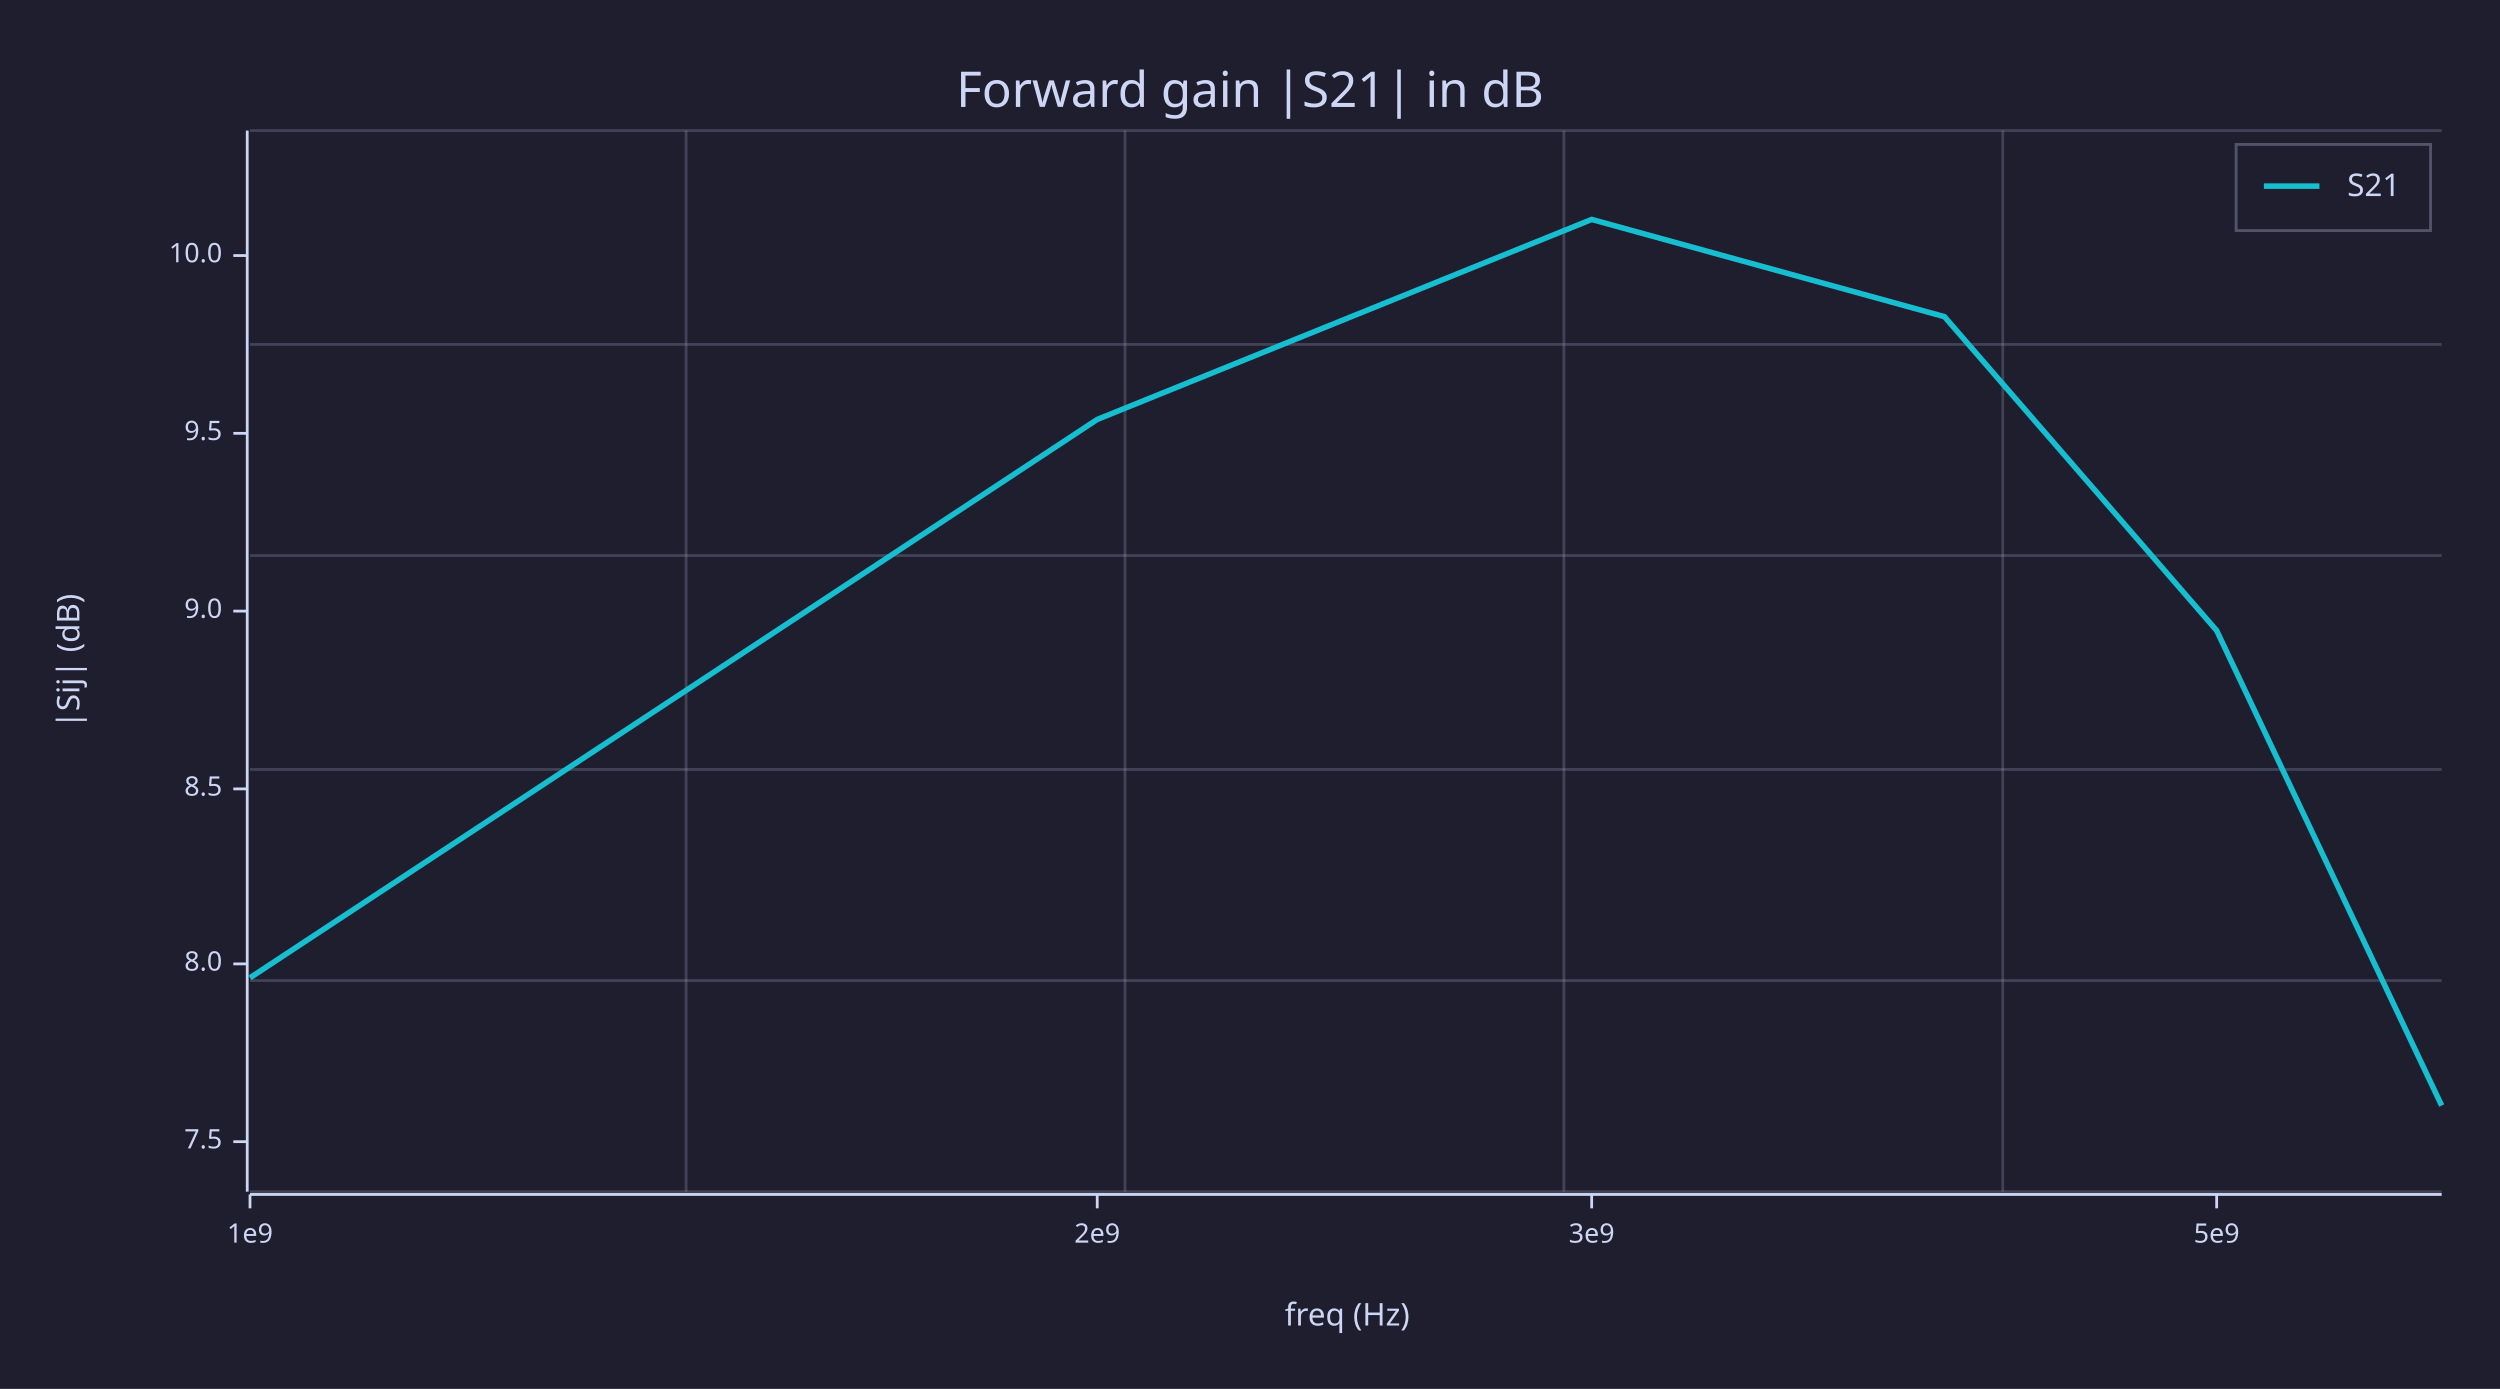
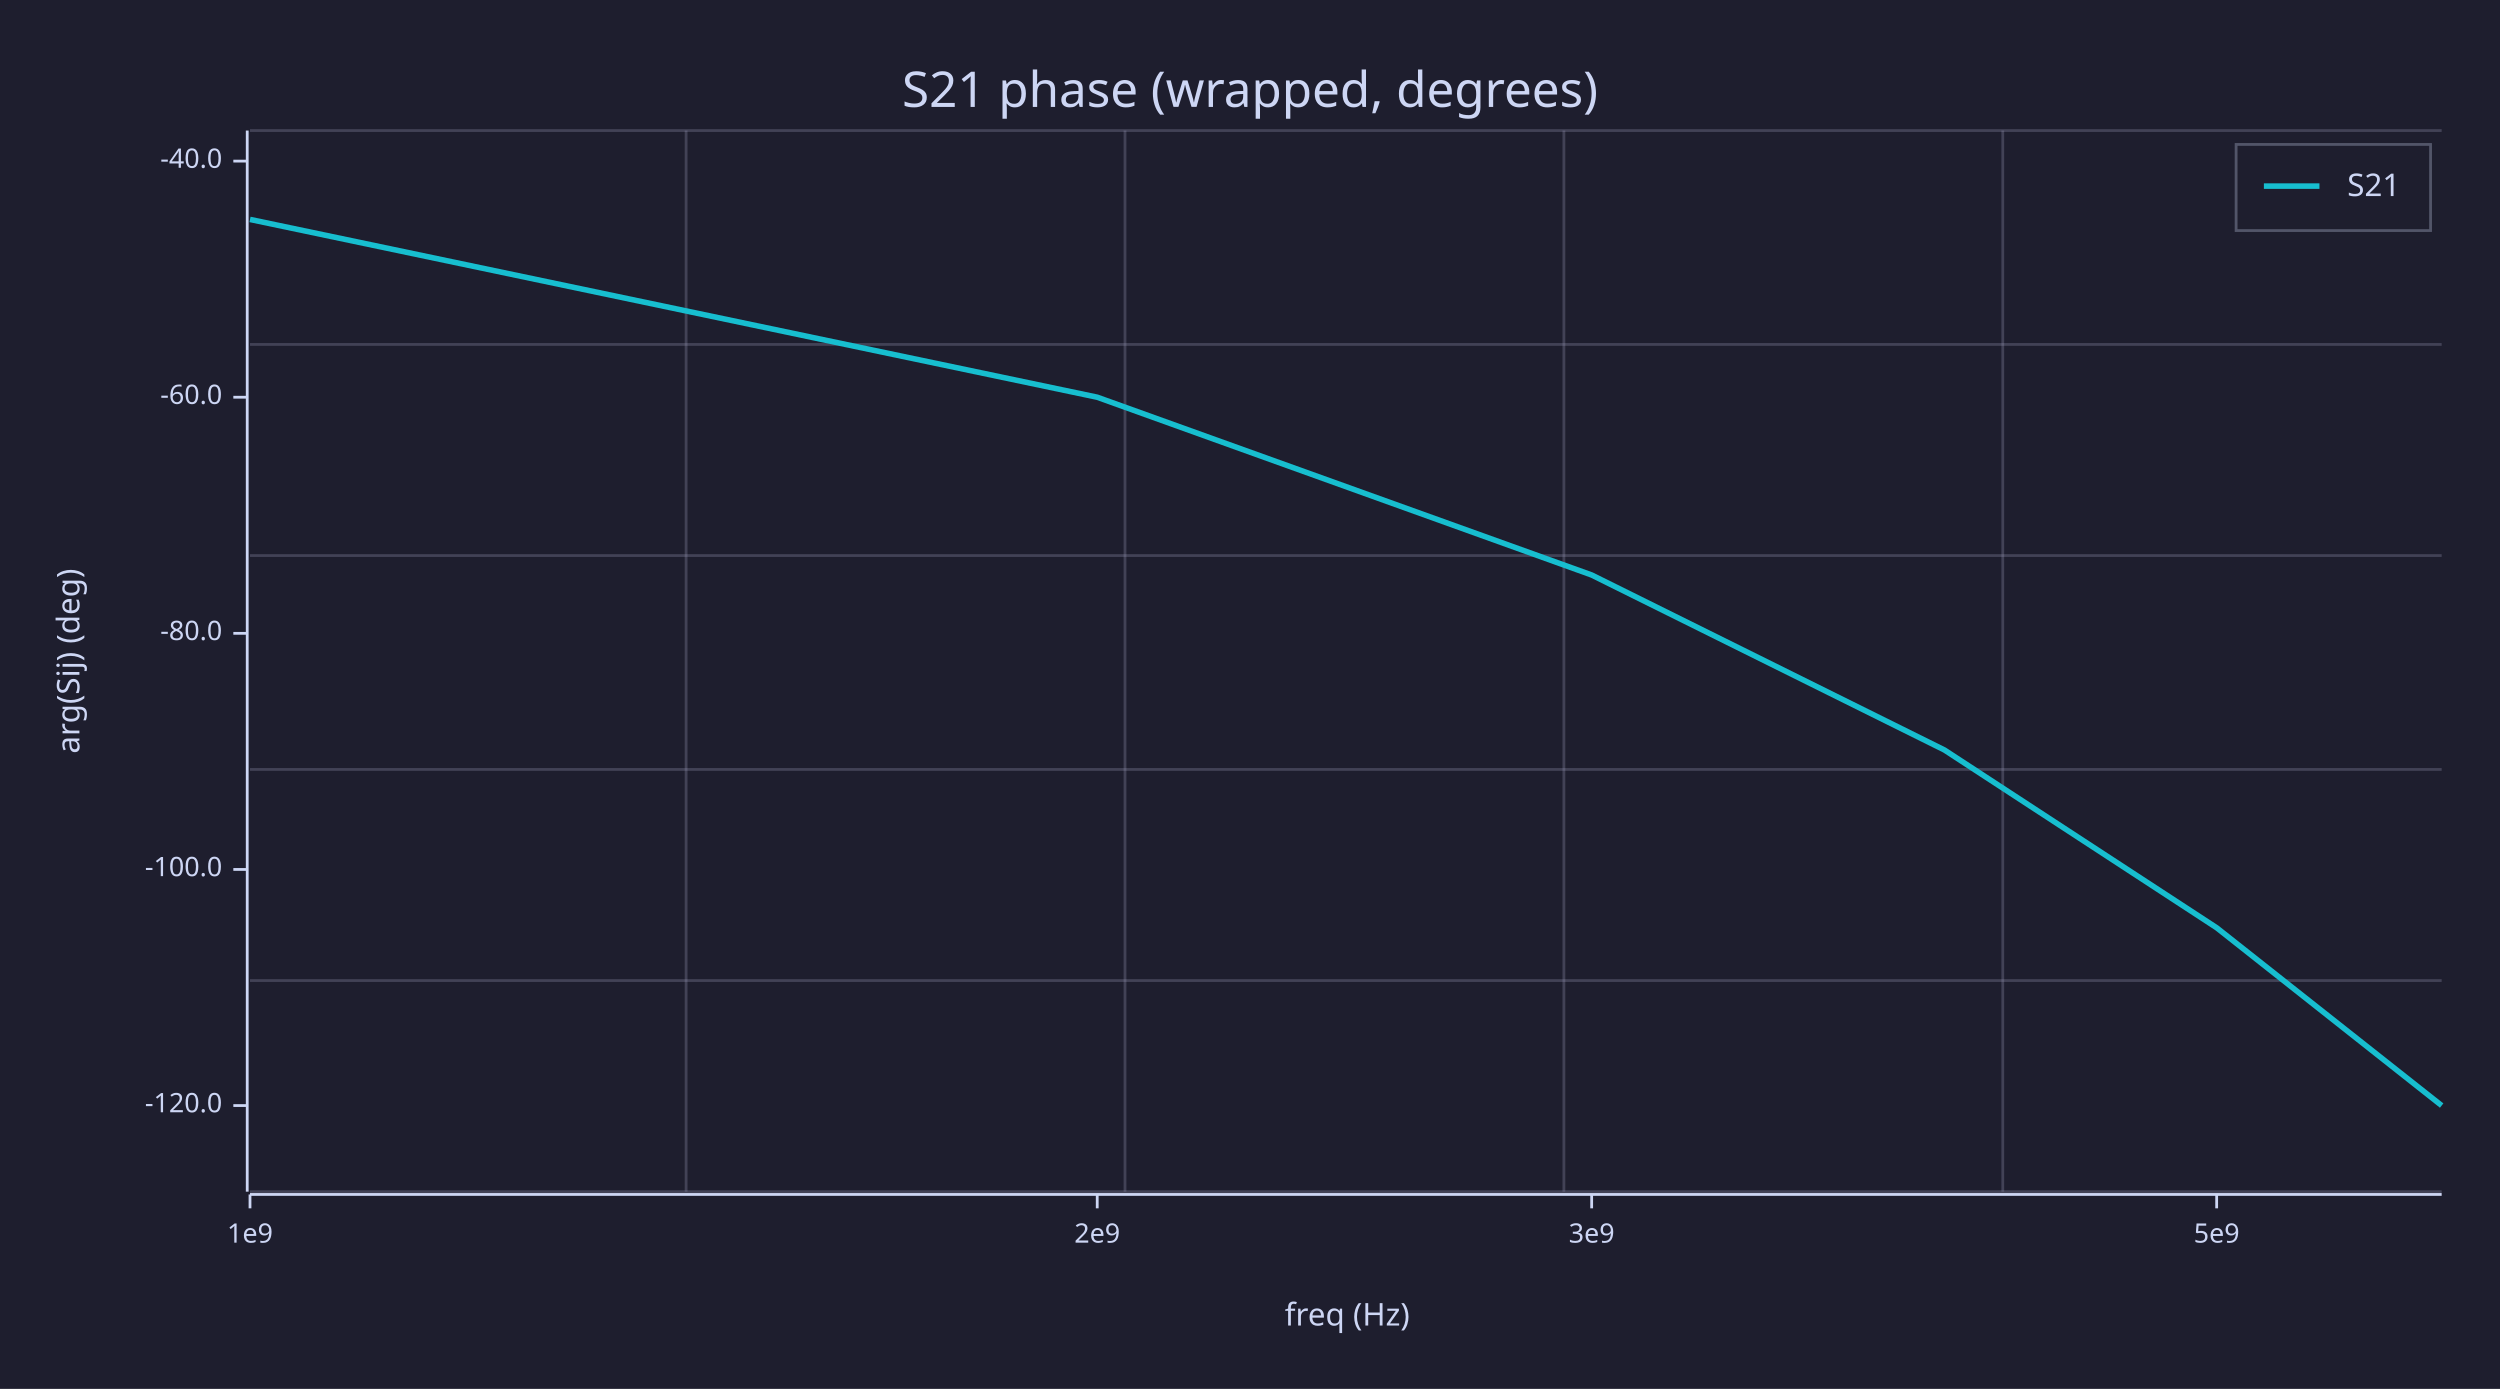
<svg xmlns="http://www.w3.org/2000/svg" width="900" height="500" viewBox="0 0 900 500">
  <rect x="0" y="0" width="900" height="500" opacity="1" fill="#1E1E2E" stroke="none" />
  <text x="450" y="25" dy="0.76em" text-anchor="middle" font-family="sans-serif" font-size="17.742" opacity="1" fill="#CDD6F4">
- Forward gain |S21| in dB
+ S21 phase (wrapped, degrees)
</text>
  <text x="20" y="238" dy="0.76em" text-anchor="middle" font-family="sans-serif" font-size="11.29" opacity="1" fill="#CDD6F4" transform="rotate(270, 20, 238)">
- |Sij| (dB)
+ arg(Sij) (deg)
</text>
  <text x="485" y="480" dy="-0.5ex" text-anchor="middle" font-family="sans-serif" font-size="11.29" opacity="1" fill="#CDD6F4">
freq (Hz)
</text>
  <polyline fill="none" opacity="1" stroke="#CDD6F4" stroke-width="1" points="89,47 89,429 " />
-   <text x="80" y="411" dy="0.5ex" text-anchor="end" font-family="sans-serif" font-size="9.677" opacity="1" fill="#CDD6F4">
- 7.5
+   <text x="80" y="398" dy="0.5ex" text-anchor="end" font-family="sans-serif" font-size="9.677" opacity="1" fill="#CDD6F4">
+ -120.0
</text>
-   <polyline fill="none" opacity="1" stroke="#CDD6F4" stroke-width="1" points="84,411 89,411 " />
-   <text x="80" y="347" dy="0.5ex" text-anchor="end" font-family="sans-serif" font-size="9.677" opacity="1" fill="#CDD6F4">
- 8.0
+   <polyline fill="none" opacity="1" stroke="#CDD6F4" stroke-width="1" points="84,398 89,398 " />
+   <text x="80" y="313" dy="0.5ex" text-anchor="end" font-family="sans-serif" font-size="9.677" opacity="1" fill="#CDD6F4">
+ -100.0
</text>
-   <polyline fill="none" opacity="1" stroke="#CDD6F4" stroke-width="1" points="84,347 89,347 " />
-   <text x="80" y="284" dy="0.5ex" text-anchor="end" font-family="sans-serif" font-size="9.677" opacity="1" fill="#CDD6F4">
- 8.5
+   <polyline fill="none" opacity="1" stroke="#CDD6F4" stroke-width="1" points="84,313 89,313 " />
+   <text x="80" y="228" dy="0.5ex" text-anchor="end" font-family="sans-serif" font-size="9.677" opacity="1" fill="#CDD6F4">
+ -80.0
</text>
-   <polyline fill="none" opacity="1" stroke="#CDD6F4" stroke-width="1" points="84,284 89,284 " />
-   <text x="80" y="220" dy="0.5ex" text-anchor="end" font-family="sans-serif" font-size="9.677" opacity="1" fill="#CDD6F4">
- 9.0
+   <polyline fill="none" opacity="1" stroke="#CDD6F4" stroke-width="1" points="84,228 89,228 " />
+   <text x="80" y="143" dy="0.5ex" text-anchor="end" font-family="sans-serif" font-size="9.677" opacity="1" fill="#CDD6F4">
+ -60.0
</text>
-   <polyline fill="none" opacity="1" stroke="#CDD6F4" stroke-width="1" points="84,220 89,220 " />
-   <text x="80" y="156" dy="0.5ex" text-anchor="end" font-family="sans-serif" font-size="9.677" opacity="1" fill="#CDD6F4">
- 9.5
+   <polyline fill="none" opacity="1" stroke="#CDD6F4" stroke-width="1" points="84,143 89,143 " />
+   <text x="80" y="58" dy="0.5ex" text-anchor="end" font-family="sans-serif" font-size="9.677" opacity="1" fill="#CDD6F4">
+ -40.0
</text>
-   <polyline fill="none" opacity="1" stroke="#CDD6F4" stroke-width="1" points="84,156 89,156 " />
-   <text x="80" y="92" dy="0.5ex" text-anchor="end" font-family="sans-serif" font-size="9.677" opacity="1" fill="#CDD6F4">
- 10.0
- </text>
-   <polyline fill="none" opacity="1" stroke="#CDD6F4" stroke-width="1" points="84,92 89,92 " />
+   <polyline fill="none" opacity="1" stroke="#CDD6F4" stroke-width="1" points="84,58 89,58 " />
  <polyline fill="none" opacity="1" stroke="#CDD6F4" stroke-width="1" points="90,430 879,430 " />
  <text x="90" y="440" dy="0.76em" text-anchor="middle" font-family="sans-serif" font-size="9.677" opacity="1" fill="#CDD6F4">
1e9
</text>
  <polyline fill="none" opacity="1" stroke="#CDD6F4" stroke-width="1" points="90,430 90,435 " />
  <text x="395" y="440" dy="0.76em" text-anchor="middle" font-family="sans-serif" font-size="9.677" opacity="1" fill="#CDD6F4">
2e9
</text>
  <polyline fill="none" opacity="1" stroke="#CDD6F4" stroke-width="1" points="395,430 395,435 " />
  <text x="573" y="440" dy="0.76em" text-anchor="middle" font-family="sans-serif" font-size="9.677" opacity="1" fill="#CDD6F4">
3e9
</text>
  <polyline fill="none" opacity="1" stroke="#CDD6F4" stroke-width="1" points="573,430 573,435 " />
  <text x="798" y="440" dy="0.76em" text-anchor="middle" font-family="sans-serif" font-size="9.677" opacity="1" fill="#CDD6F4">
5e9
</text>
  <polyline fill="none" opacity="1" stroke="#CDD6F4" stroke-width="1" points="798,430 798,435 " />
  <polyline fill="none" opacity="0.3" stroke="#9696B4" stroke-width="1" points="90,429 879,429 " />
  <polyline fill="none" opacity="0.3" stroke="#9696B4" stroke-width="1" points="90,353 879,353 " />
  <polyline fill="none" opacity="0.3" stroke="#9696B4" stroke-width="1" points="90,277 879,277 " />
  <polyline fill="none" opacity="0.3" stroke="#9696B4" stroke-width="1" points="90,200 879,200 " />
  <polyline fill="none" opacity="0.3" stroke="#9696B4" stroke-width="1" points="90,124 879,124 " />
  <polyline fill="none" opacity="0.3" stroke="#9696B4" stroke-width="1" points="90,47 879,47 " />
  <polyline fill="none" opacity="0.3" stroke="#9696B4" stroke-width="1" points="247,429 247,47 " />
  <polyline fill="none" opacity="0.3" stroke="#9696B4" stroke-width="1" points="405,429 405,47 " />
  <polyline fill="none" opacity="0.3" stroke="#9696B4" stroke-width="1" points="563,429 563,47 " />
  <polyline fill="none" opacity="0.3" stroke="#9696B4" stroke-width="1" points="721,429 721,47 " />
-   <polyline fill="none" opacity="1" stroke="#17BECF" stroke-width="2" points="90,352 395,151 573,79 700,114 798,227 879,398 " />
+   <polyline fill="none" opacity="1" stroke="#17BECF" stroke-width="2" points="90,79 395,143 573,207 700,270 798,334 879,398 " />
  <rect x="805" y="52" width="70" height="31" opacity="0.85" fill="#1E1E2E" stroke="none" />
  <rect x="805" y="52" width="70" height="31" opacity="0.3" fill="none" stroke="#CDD6F4" />
  <text x="845" y="62" dy="0.76em" text-anchor="start" font-family="sans-serif" font-size="11.29" opacity="1" fill="#CDD6F4">
S21
</text>
  <polyline fill="none" opacity="1" stroke="#17BECF" stroke-width="2" points="815,67 835,67 " />
</svg>
